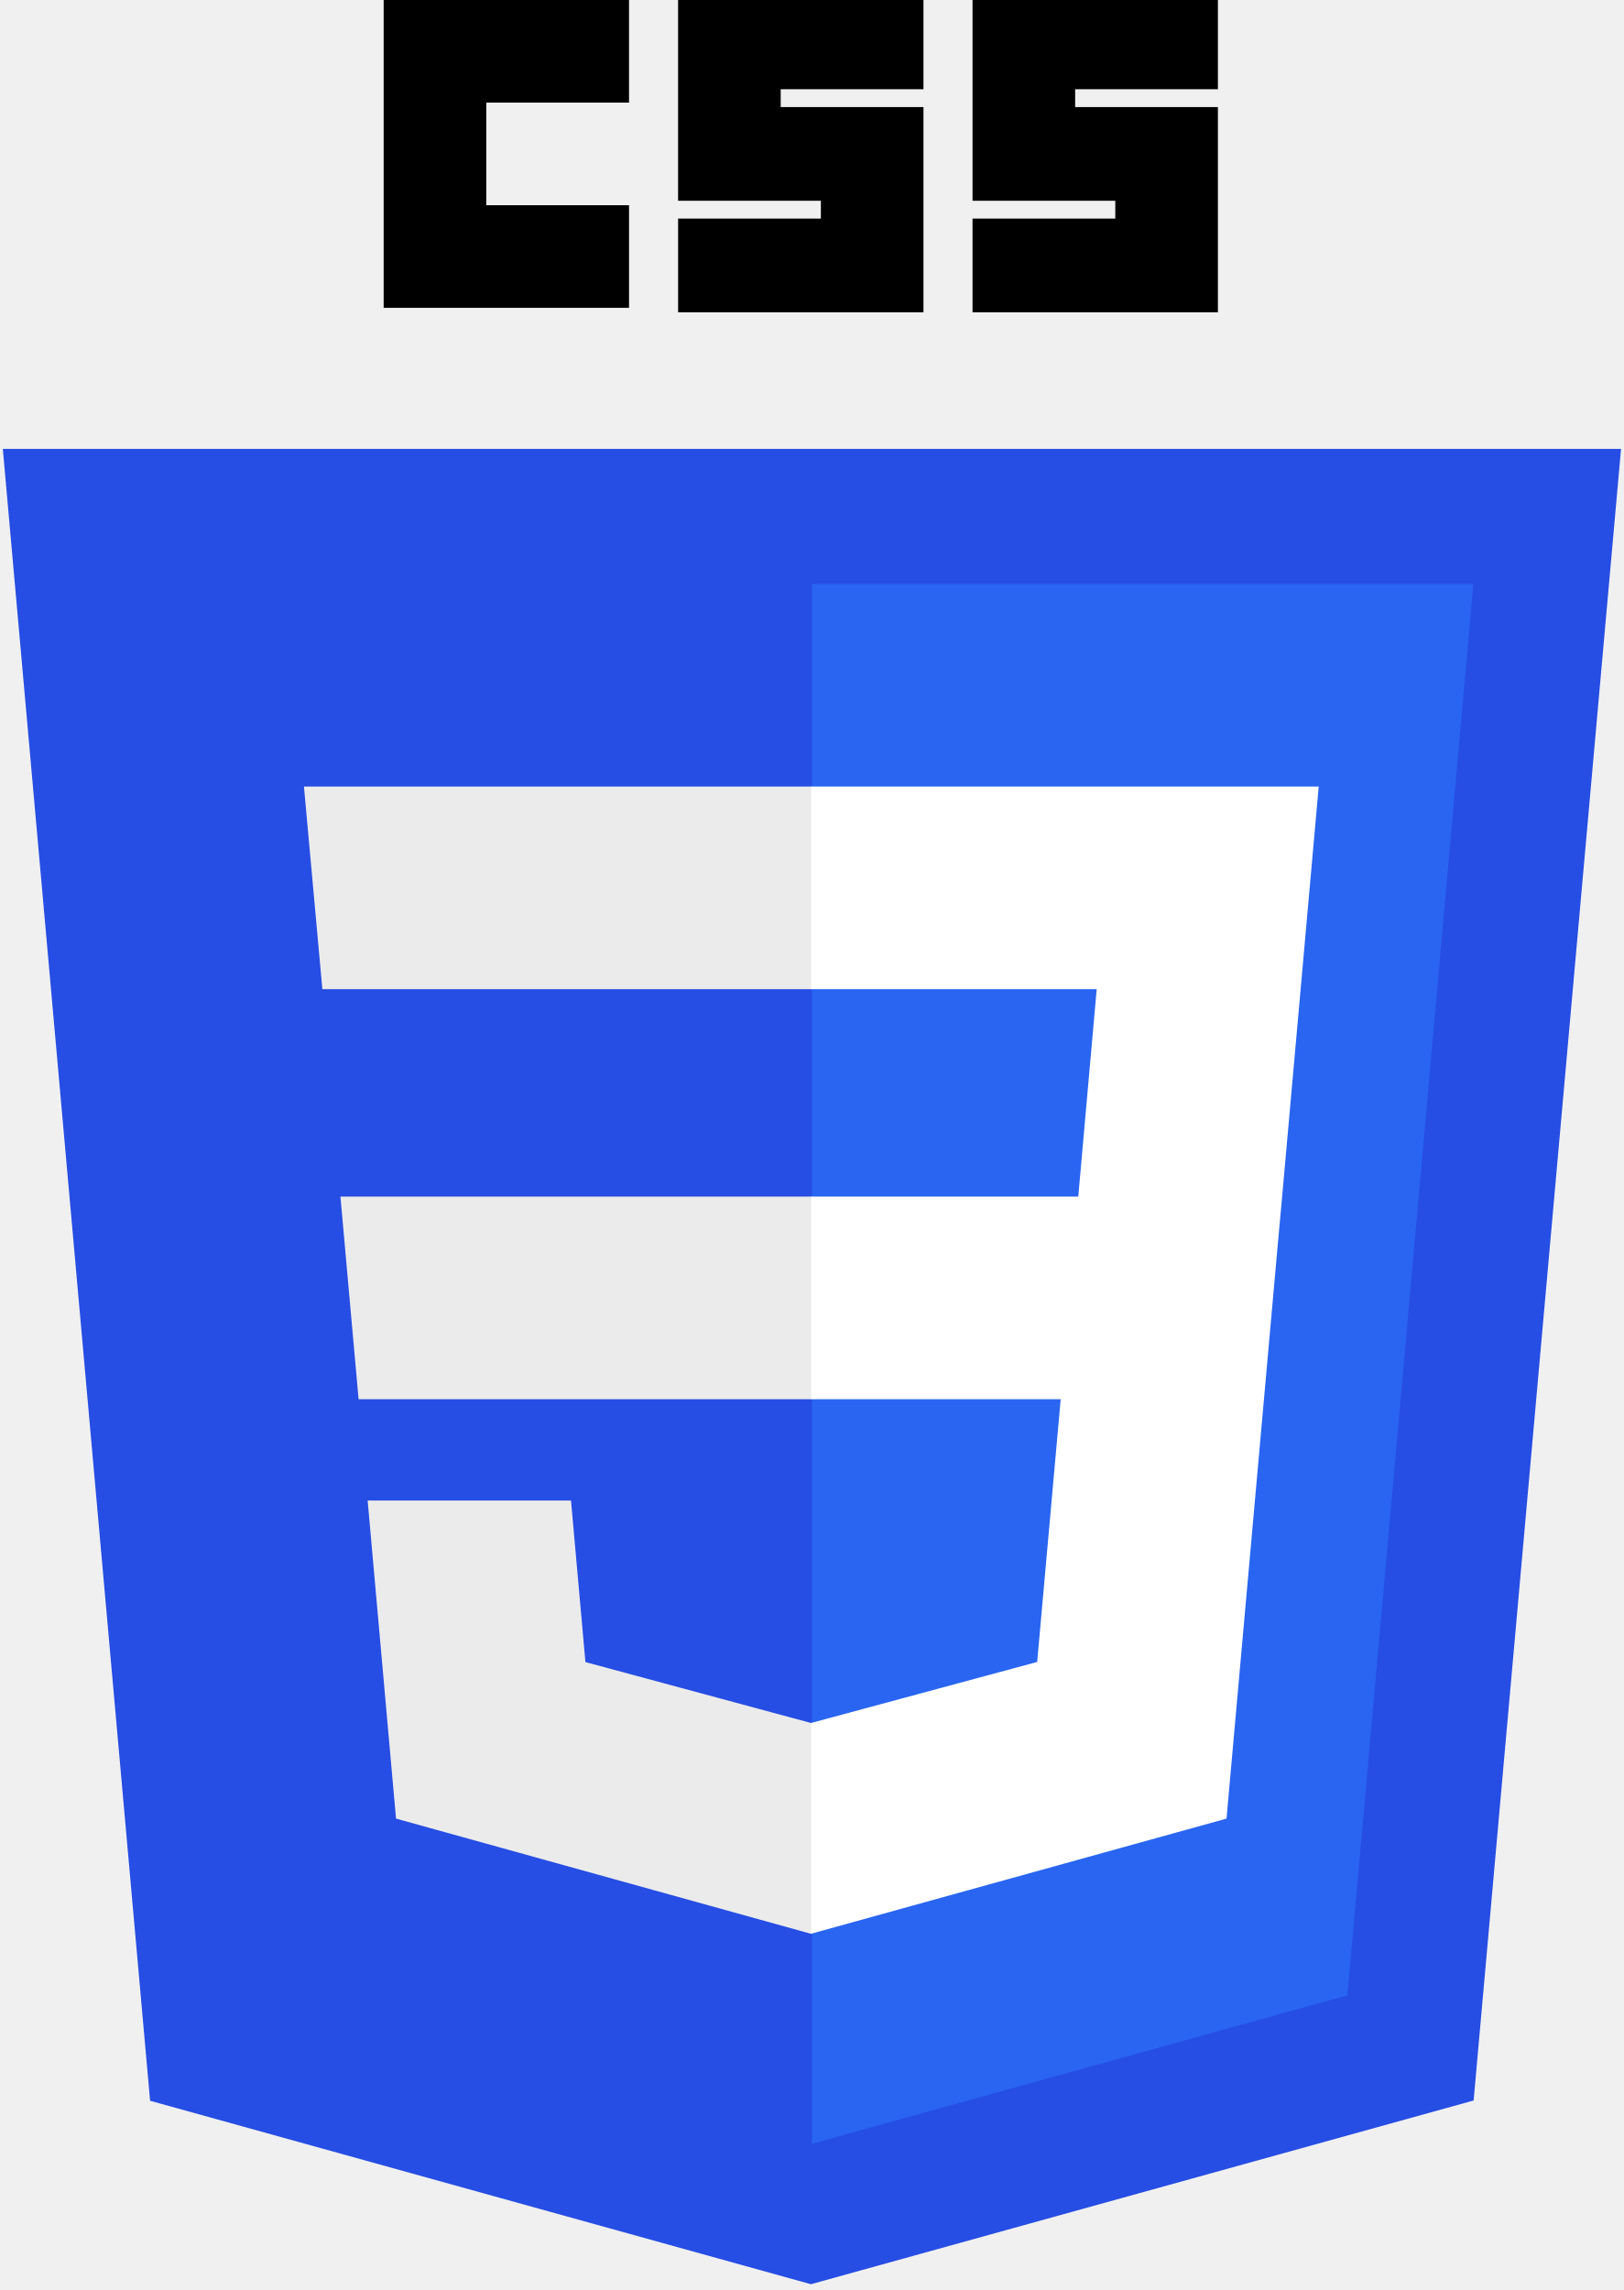
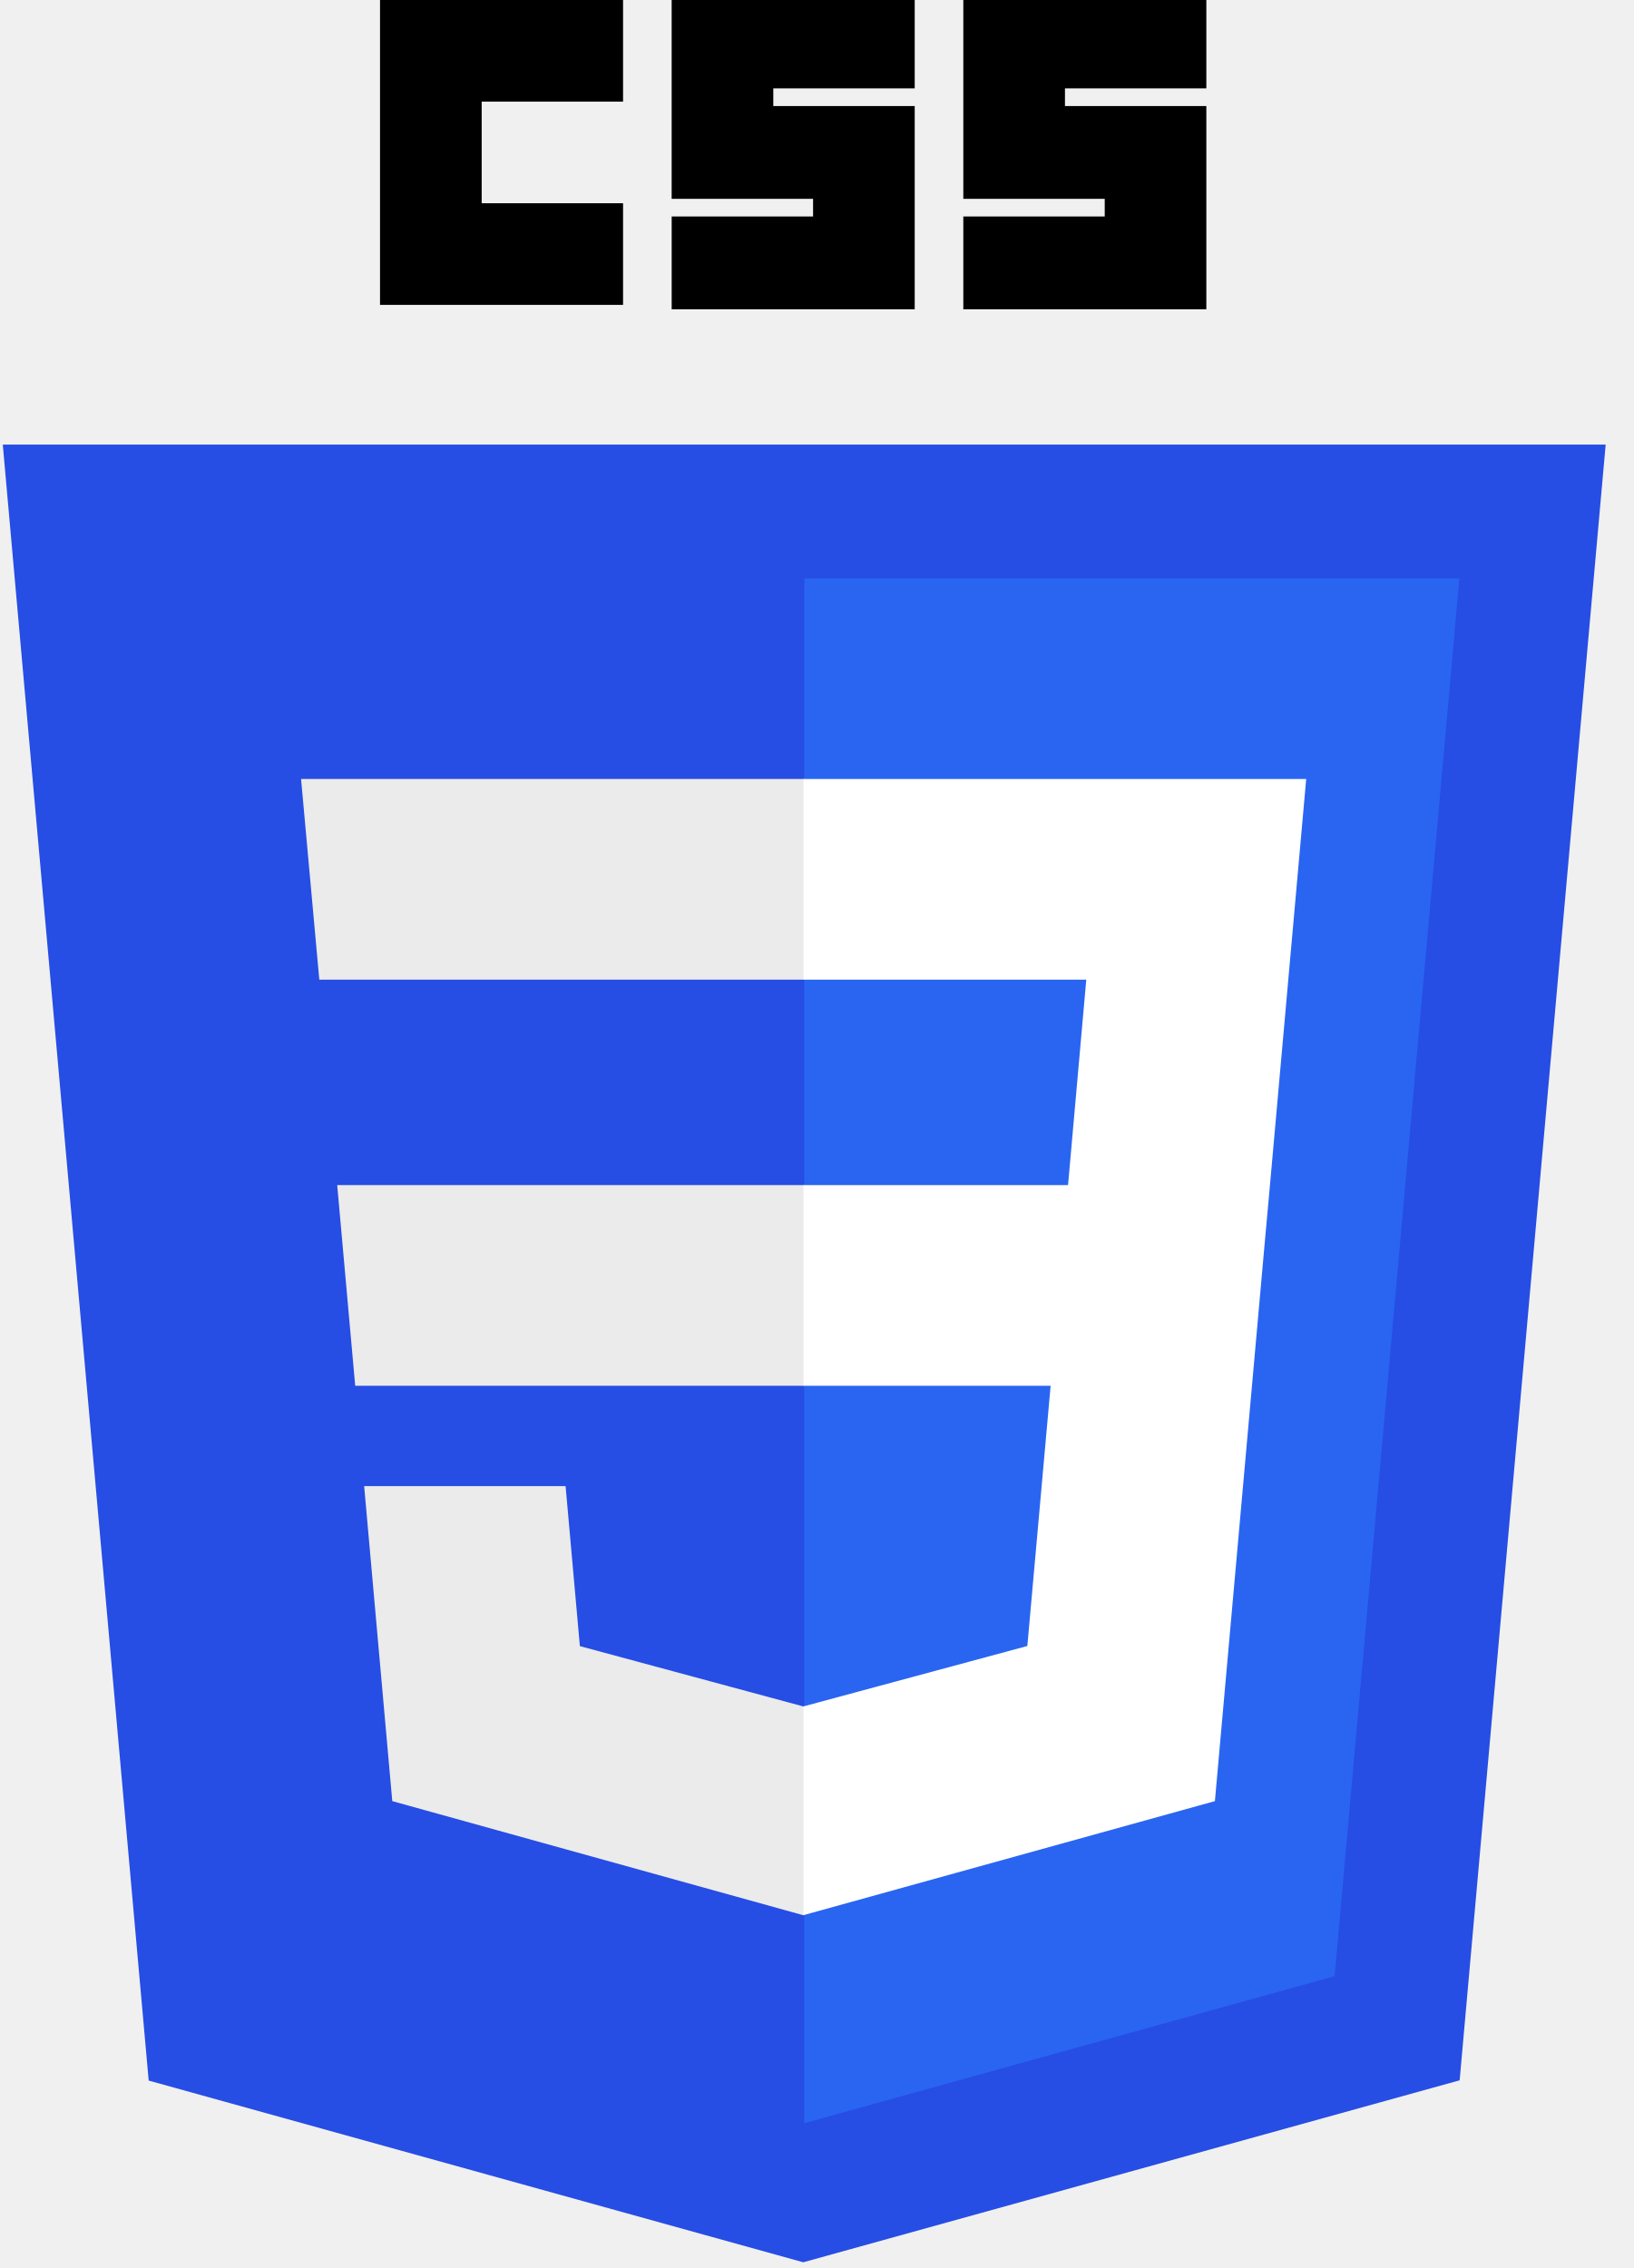
- <svg xmlns="http://www.w3.org/2000/svg" width="256" height="361" viewBox="0 0 256 361" fill="none">
+ <svg xmlns="http://www.w3.org/2000/svg" width="54" height="75" viewBox="0 0 54 75" fill="none">
  <g clip-path="url(#clip0_28_69)">
-     <path d="M127.844 360.088L23.662 331.166L0.445 70.766H255.555L232.314 331.126L127.844 360.088Z" fill="#264DE4" />
-     <path d="M212.417 314.547L232.277 92.057H128V337.95L212.417 314.547Z" fill="#2965F1" />
-     <path d="M53.669 188.636L56.531 220.573H128V188.636H53.669ZM47.917 123.995L50.82 155.932H128V123.995H47.917ZM128 271.58L127.86 271.617L92.292 262.013L90.018 236.542H57.958L62.432 286.688L127.853 304.848L128 304.808V271.58Z" fill="#EBEBEB" />
-     <path d="M60.484 0H99.164V16.176H76.66V32.352H99.166V48.527H60.484V0ZM106.901 0H145.582V14.066H123.077V16.879H145.582V49.231H106.902V34.46H129.407V31.647H106.9V0H106.901ZM153.319 0H192V14.066H169.495V16.879H192V49.231H153.319V34.46H175.824V31.647H153.32V0H153.319Z" fill="black" />
-     <path d="M202.127 188.636L207.892 123.995H127.89V155.932H172.892L169.986 188.636H127.89V220.573H167.217L163.509 261.993L127.889 271.607V304.833L193.362 286.688L193.842 281.292L201.348 197.212L202.127 188.636Z" fill="white" />
+     <path d="M26.56 74.811L4.916 68.802L0.092 14.702H53.093L48.265 68.793L26.56 74.811V74.811Z" fill="#264DE4" />
+     <path d="M44.131 65.349L48.257 19.125H26.593V70.211L44.131 65.349V65.349Z" fill="#2965F1" />
+     <path d="M11.15 39.19L11.745 45.825H26.593V39.19H11.15ZM9.955 25.761L10.558 32.396H26.593V25.761H9.955V25.761ZM26.593 56.422L26.564 56.43L19.174 54.435L18.702 49.143H12.041L12.971 59.561L26.562 63.334L26.593 63.326V56.422Z" fill="#EBEBEB" />
+     <path d="M12.566 0H20.602V3.361H15.927V6.721H20.602V10.082H12.566V0ZM22.209 0H30.246V2.922H25.57V3.507H30.246V10.228H22.21V7.159H26.885V6.575H22.209V0H22.209ZM31.853 0H39.889V2.922H35.214V3.507H39.889V10.228H31.853V7.159H36.529V6.575H31.853V0H31.853Z" fill="black" />
+     <path d="M41.993 39.19L43.191 25.761H26.57V32.396H35.919L35.316 39.19H26.57V45.825H34.74L33.97 54.431L26.57 56.428V63.331L40.172 59.561L40.272 58.44L41.831 40.972L41.993 39.19V39.19Z" fill="white" />
  </g>
  <defs>
    <clipPath id="clip0_28_69">
-       <rect width="256" height="361" fill="white" />
+       <rect width="53.186" height="75" fill="white" />
    </clipPath>
  </defs>
</svg>
